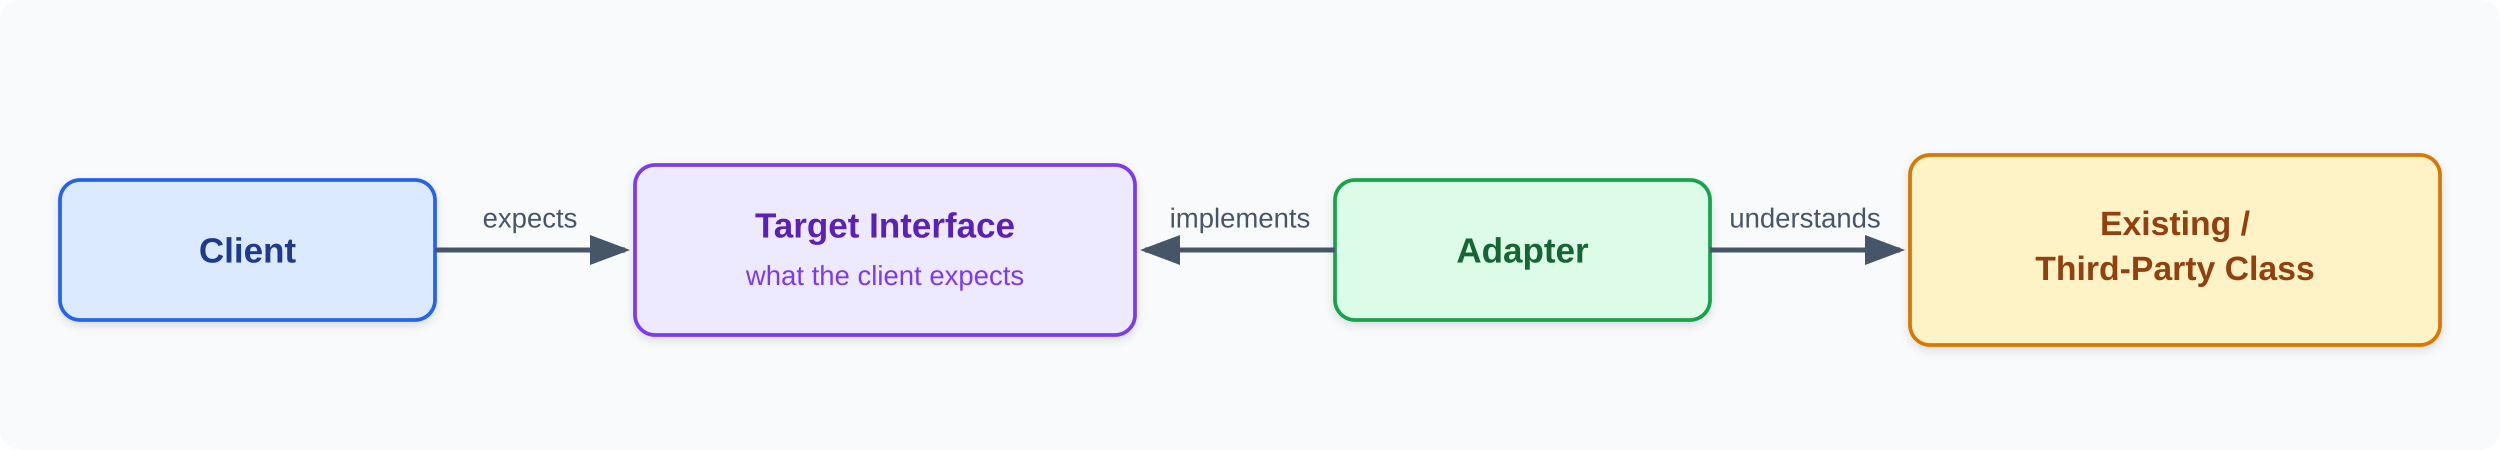
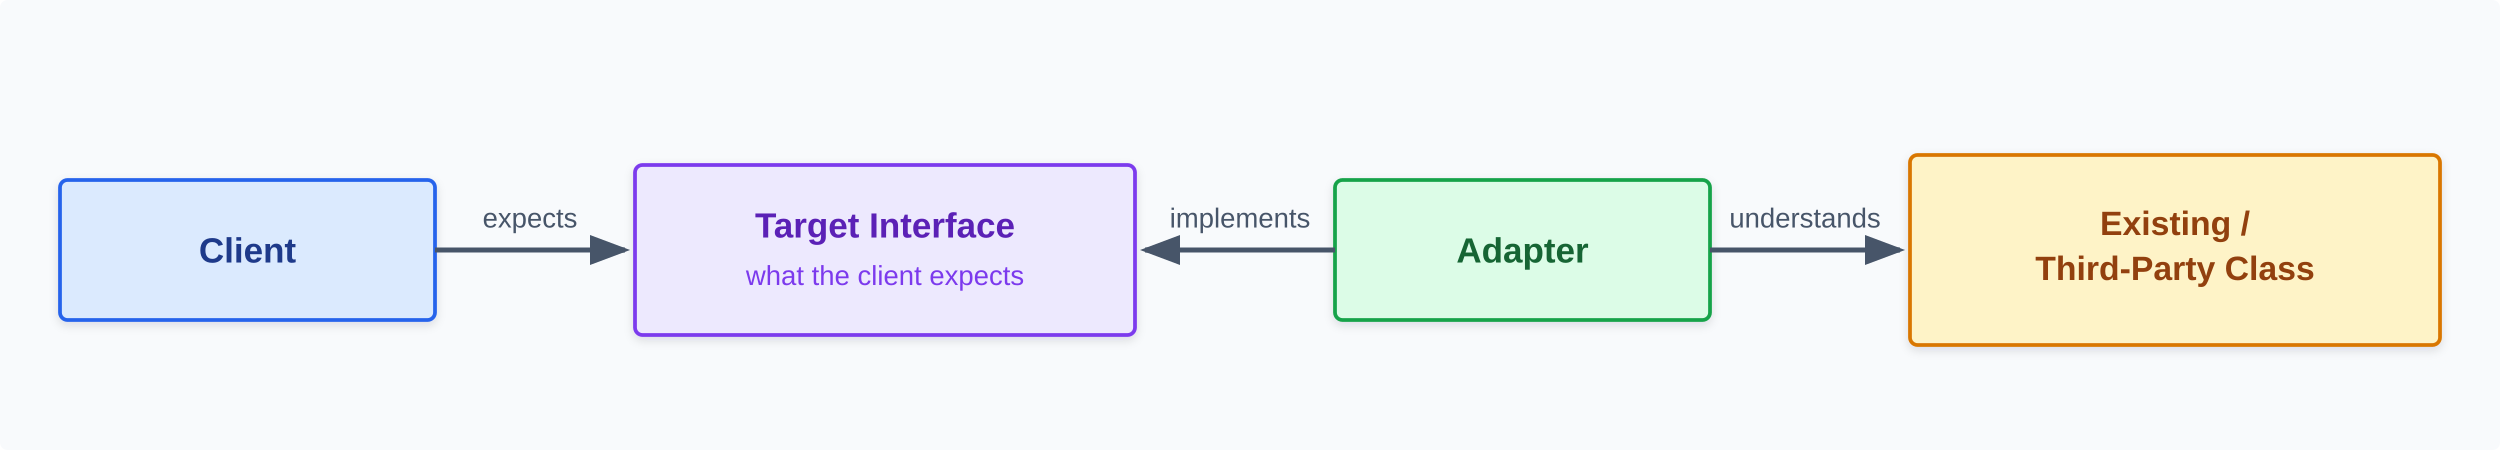
<svg xmlns="http://www.w3.org/2000/svg" viewBox="0 0 1000 180" font-family="Arial, Helvetica, sans-serif">
  <defs>
    <marker id="a1" markerWidth="9" markerHeight="9" refX="7" refY="3" orient="auto" markerUnits="strokeWidth">
      <path d="M0,0 L8,3 L0,6 Z" fill="#475569" />
    </marker>
    <filter id="s1" x="-30%" y="-30%" width="160%" height="160%">
      <feDropShadow dx="0" dy="1.5" stdDeviation="2" flood-color="#0f172a" flood-opacity="0.12" />
    </filter>
  </defs>
-   <rect x="0" y="0" width="1000" height="180" fill="#f8fafc" rx="8" />
-   <rect x="24" y="72" width="150" height="56" rx="8" fill="#dbeafe" stroke="#2563eb" stroke-width="1.5" filter="url(#s1)" />
+   <rect x="0" y="0" width="1000" height="180" fill="#f8fafc" rx="3" />
+   <rect x="24" y="72" width="150" height="56" rx="3" fill="#dbeafe" stroke="#2563eb" stroke-width="1.5" filter="url(#s1)" />
  <text x="99" y="105" text-anchor="middle" font-size="14" font-weight="700" fill="#1e3a8a">Client</text>
-   <rect x="254" y="66" width="200" height="68" rx="8" fill="#ede9fe" stroke="#7c3aed" stroke-width="1.5" filter="url(#s1)" />
+   <rect x="254" y="66" width="200" height="68" rx="3" fill="#ede9fe" stroke="#7c3aed" stroke-width="1.5" filter="url(#s1)" />
  <text x="354" y="95" text-anchor="middle" font-size="14" font-weight="700" fill="#5b21b6">Target Interface</text>
  <text x="354" y="114" text-anchor="middle" font-size="11" fill="#7c3aed">what the client expects</text>
-   <rect x="534" y="72" width="150" height="56" rx="8" fill="#dcfce7" stroke="#16a34a" stroke-width="1.5" filter="url(#s1)" />
+   <rect x="534" y="72" width="150" height="56" rx="3" fill="#dcfce7" stroke="#16a34a" stroke-width="1.5" filter="url(#s1)" />
  <text x="609" y="105" text-anchor="middle" font-size="14" font-weight="700" fill="#166534">Adapter</text>
-   <rect x="764" y="62" width="212" height="76" rx="8" fill="#fef3c7" stroke="#d97706" stroke-width="1.5" filter="url(#s1)" />
+   <rect x="764" y="62" width="212" height="76" rx="3" fill="#fef3c7" stroke="#d97706" stroke-width="1.5" filter="url(#s1)" />
  <text x="870" y="94" text-anchor="middle" font-size="13.5" font-weight="700" fill="#92400e">Existing /</text>
  <text x="870" y="112" text-anchor="middle" font-size="13.5" font-weight="700" fill="#92400e">Third-Party Class</text>
  <path d="M174,100 L250,100" stroke="#475569" stroke-width="2" fill="none" marker-end="url(#a1)" />
  <text x="212" y="91" text-anchor="middle" font-size="11" fill="#475569">expects</text>
  <path d="M534,100 L458,100" stroke="#475569" stroke-width="2" fill="none" marker-end="url(#a1)" />
  <text x="496" y="91" text-anchor="middle" font-size="11" fill="#475569">implements</text>
  <path d="M684,100 L760,100" stroke="#475569" stroke-width="2" fill="none" marker-end="url(#a1)" />
  <text x="722" y="91" text-anchor="middle" font-size="11" fill="#475569">understands</text>
</svg>
